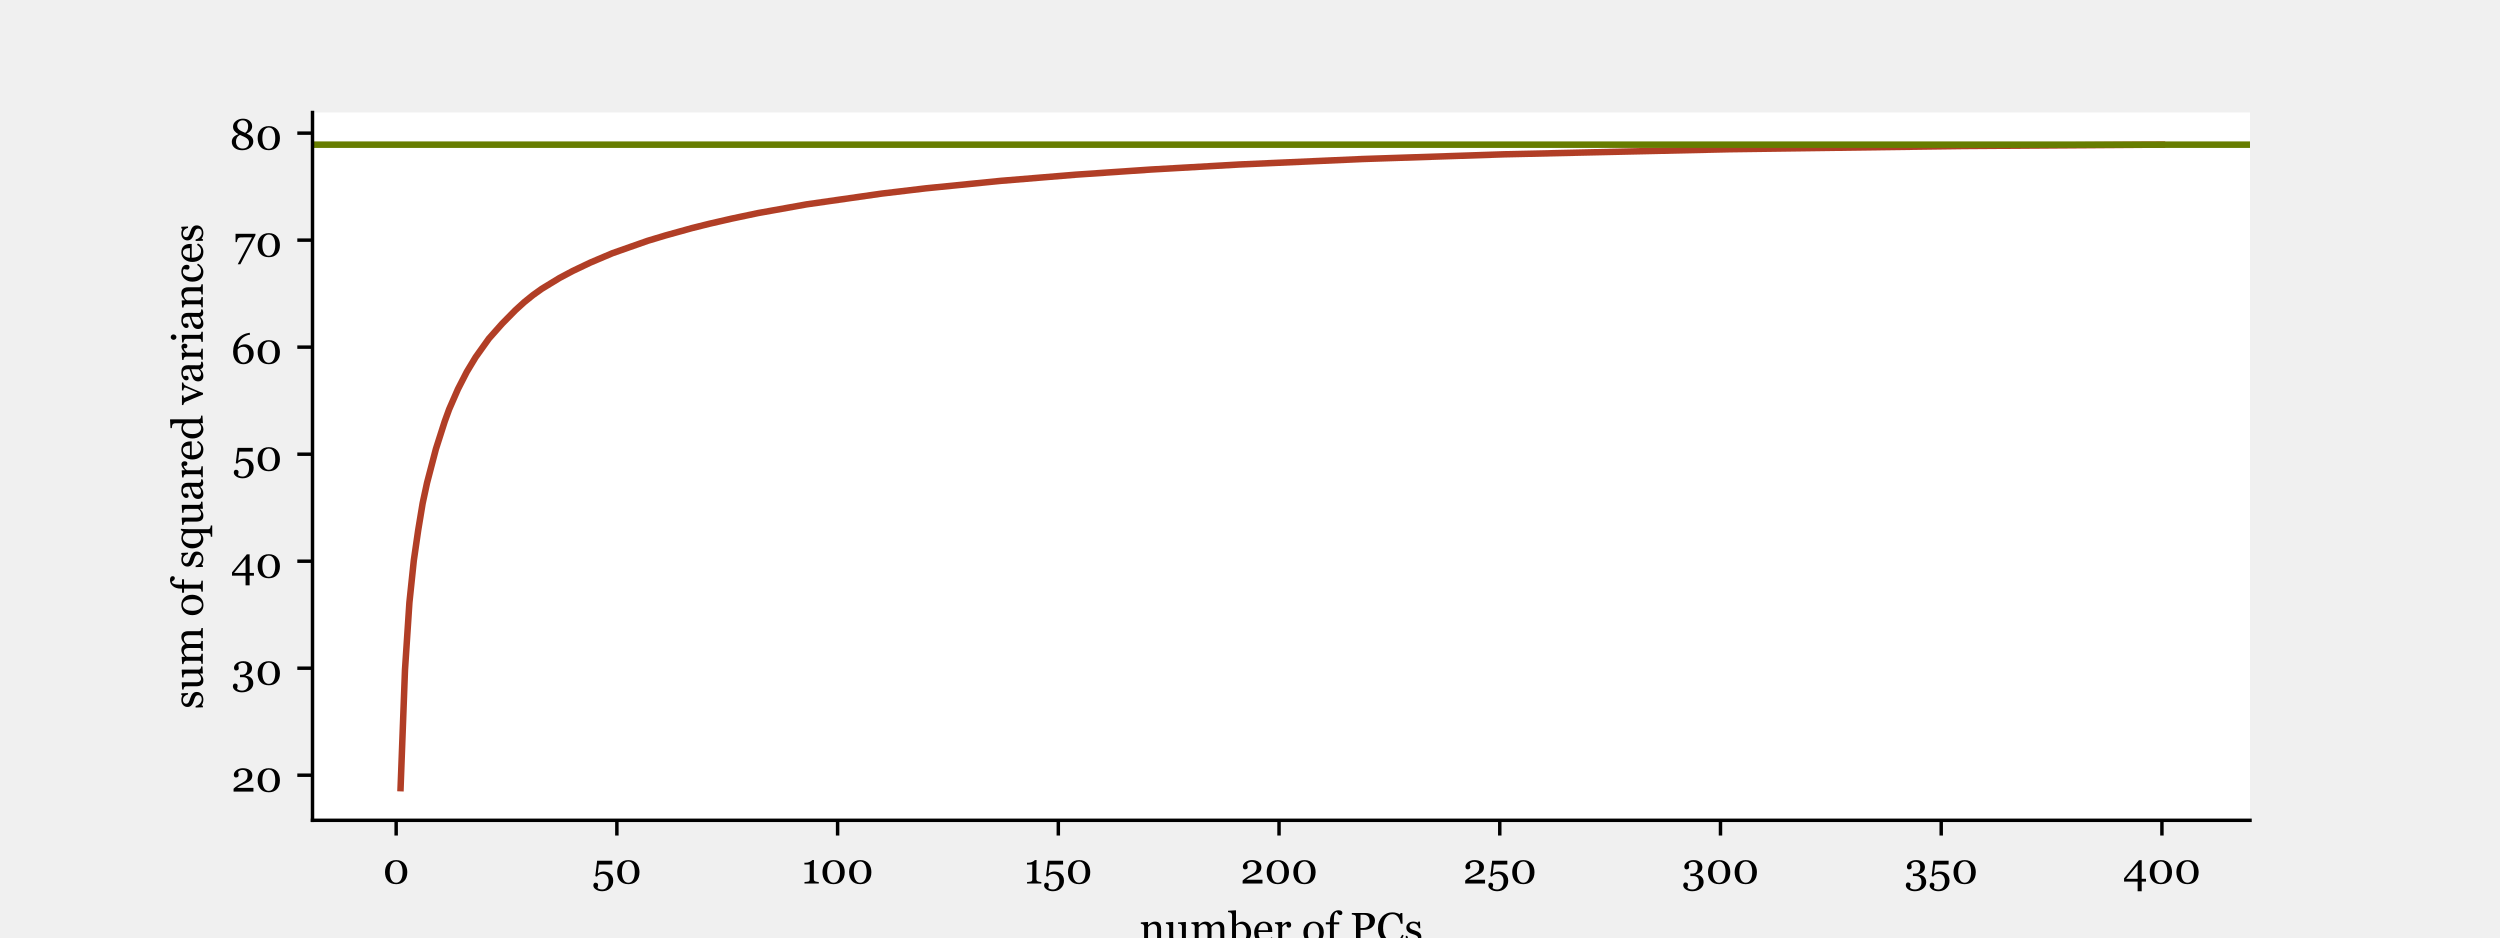
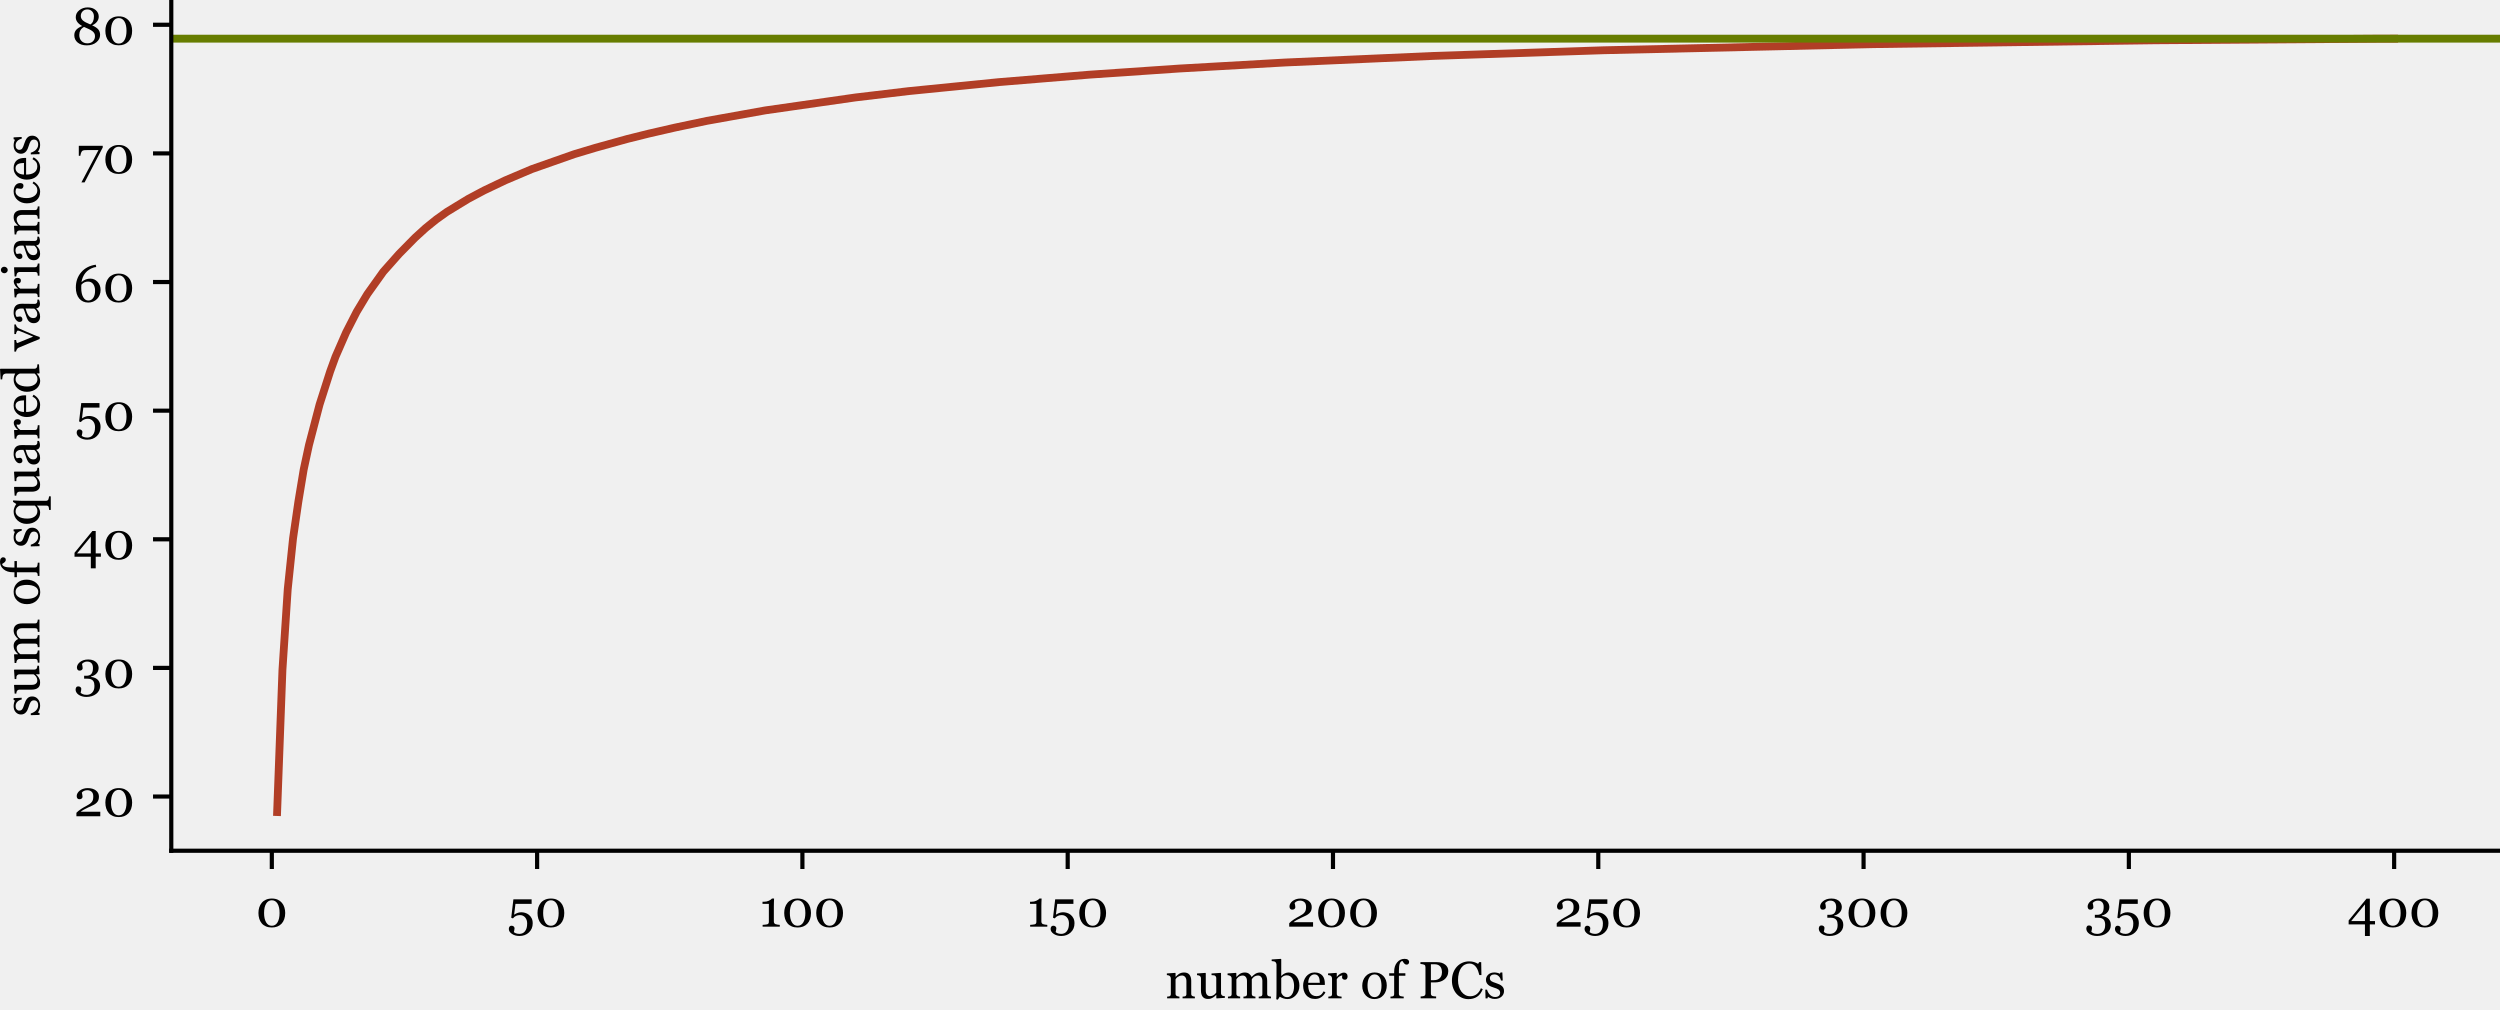
- <svg xmlns="http://www.w3.org/2000/svg" xmlns:xlink="http://www.w3.org/1999/xlink" height="216pt" version="1.1" viewBox="0 0 576 216" width="576pt">
+ <svg xmlns="http://www.w3.org/2000/svg" xmlns:xlink="http://www.w3.org/1999/xlink" height="193.536pt" version="1.1" viewBox="0 0 479.233 193.536" width="479.233pt">
  <defs>
    <style type="text/css">*{stroke-linecap:butt;stroke-linejoin:round;}</style>
  </defs>
  <g id="figure_1">
    <g id="patch_1">
-       <path d="M 0 216  L 576 216  L 576 0  L 0 0  z " style="fill:none;" />
+       <path d="M 0 193.536  L 479.233 193.536  L 479.233 0  L 0 0  z " style="fill:none;" />
    </g>
    <g id="axes_1">
      <g id="patch_2">
-         <path d="M 72 189  L 518.4 189  L 518.4 25.92  L 72 25.92  z " style="fill:#ffffff;" />
+         <path d="M 32.833 163.08  L 479.233 163.08  L 479.233 0  L 32.833 0  z " style="fill:none;" />
      </g>
      <g id="matplotlib.axis_1">
        <g id="xtick_1">
          <g id="line2d_1">
            <defs>
-               <path d="M 0 0  L 0 3.5  " id="mb18d23bf33" style="stroke:#000000;stroke-width:0.8;" />
+               <path d="M 0 0  L 0 3.5  " id="m65eeb6aa6a" style="stroke:#000000;stroke-width:0.8;" />
            </defs>
            <g>
-               <use style="stroke:#000000;stroke-width:0.8;" x="91.274" xlink:href="#mb18d23bf33" y="189" />
+               <use style="stroke:#000000;stroke-width:0.8;" x="52.107" xlink:href="#m65eeb6aa6a" y="163.08" />
            </g>
          </g>
          <g id="text_1">
-             <g transform="translate(88.20507 203.5594)scale(0.1 -0.1)">
+             <g transform="translate(49.03788 177.6394)scale(0.1 -0.1)">
              <defs>
                <path d="M 50.141 45.609  Q 53.266 41.844 54.797 36.781  Q 56.344 31.734 56.344 26.219  Q 56.344 19.578 54.438 14.328  Q 52.547 9.078 49.219 5.609  Q 45.797 2.047 41.109 0.234  Q 36.422 -1.562 30.672 -1.562  Q 24.359 -1.562 19.422 0.531  Q 14.5 2.641 11.422 6.297  Q 8.203 10.109 6.609 15.203  Q 5.031 20.312 5.031 26.219  Q 5.031 32.031 6.562 36.906  Q 8.109 41.797 11.375 45.75  Q 14.5 49.562 19.422 51.75  Q 24.359 53.953 30.719 53.953  Q 37.406 53.953 42.188 51.703  Q 46.969 49.469 50.141 45.609  z M 45.562 26.219  Q 45.562 37.844 41.578 44.234  Q 37.594 50.641 30.766 50.641  Q 23.828 50.641 19.828 44.234  Q 15.828 37.844 15.828 26.219  Q 15.828 15.188 19.656 8.469  Q 23.484 1.766 30.672 1.766  Q 37.844 1.766 41.703 8.469  Q 45.562 15.188 45.562 26.219  z " id="Georgia-48" />
              </defs>
              <use xlink:href="#Georgia-48" />
            </g>
          </g>
        </g>
        <g id="xtick_2">
          <g id="line2d_2">
            <g>
-               <use style="stroke:#000000;stroke-width:0.8;" x="142.128" xlink:href="#mb18d23bf33" y="189" />
+               <use style="stroke:#000000;stroke-width:0.8;" x="102.961" xlink:href="#m65eeb6aa6a" y="163.08" />
            </g>
          </g>
          <g id="text_2">
-             <g transform="translate(136.4181 203.5594)scale(0.1 -0.1)">
+             <g transform="translate(97.25089 177.6394)scale(0.1 -0.1)">
              <defs>
                <path d="M 41.156 22.906  Q 44.391 20.359 46.516 16.359  Q 48.641 12.359 48.641 6.344  Q 48.641 -4.156 41.453 -10.984  Q 34.281 -17.828 23.25 -17.828  Q 14.703 -17.828 8.781 -13.766  Q 2.875 -9.719 2.875 -4.344  Q 2.875 -1.859 4.094 0  Q 5.328 1.859 7.859 1.859  Q 10.797 1.859 12.328 0.312  Q 13.875 -1.219 13.875 -3.031  Q 13.875 -4.594 13.328 -6.938  Q 12.797 -9.281 12.5 -10.406  Q 12.891 -10.75 13.766 -11.328  Q 14.656 -11.922 15.875 -12.453  Q 17.141 -12.984 18.969 -13.391  Q 20.797 -13.812 23.25 -13.812  Q 26.375 -13.812 29.156 -12.547  Q 31.938 -11.281 33.844 -8.797  Q 35.938 -6.062 36.984 -2.562  Q 38.031 0.922 38.031 6.297  Q 38.031 13.188 34.203 17.703  Q 30.375 22.219 24.125 22.219  Q 20.219 22.219 16.812 20.75  Q 13.422 19.281 10.75 15.875  L 7.469 17.141  L 11.625 52.391  L 46.578 52.391  L 46.578 43.703  L 15.578 43.703  L 13.031 23  Q 15.234 24.562 18.812 26.094  Q 22.406 27.641 26.703 27.641  Q 30.281 27.641 34.109 26.531  Q 37.938 25.438 41.156 22.906  z " id="Georgia-53" />
              </defs>
              <use xlink:href="#Georgia-53" />
              <use x="52.832" xlink:href="#Georgia-48" />
            </g>
          </g>
        </g>
        <g id="xtick_3">
          <g id="line2d_3">
            <g>
-               <use style="stroke:#000000;stroke-width:0.8;" x="192.983" xlink:href="#mb18d23bf33" y="189" />
+               <use style="stroke:#000000;stroke-width:0.8;" x="153.815" xlink:href="#m65eeb6aa6a" y="163.08" />
            </g>
          </g>
          <g id="text_3">
-             <g transform="translate(184.6967 203.5594)scale(0.1 -0.1)">
+             <g transform="translate(145.5295 177.6394)scale(0.1 -0.1)">
              <defs>
                <path d="M 39.5 0  L 6.594 0  L 6.594 3.469  Q 8.062 3.562 11.156 3.875  Q 14.266 4.203 15.438 4.547  Q 16.938 5.031 17.75 6.125  Q 18.562 7.234 18.562 9.422  L 18.562 43.703  L 6.391 43.703  L 6.391 47.797  L 9.078 47.797  Q 14.359 47.797 18.531 49.75  Q 22.703 51.703 24.516 53.953  L 28.562 53.953  Q 28.422 50.781 28.266 46.531  Q 28.125 42.281 28.125 38.922  L 28.125 9.969  Q 28.125 8.25 28.875 6.906  Q 29.641 5.562 31.062 4.938  Q 32.328 4.391 35.203 3.953  Q 38.094 3.516 39.5 3.469  z " id="Georgia-49" />
              </defs>
              <use xlink:href="#Georgia-49" />
              <use x="42.969" xlink:href="#Georgia-48" />
              <use x="104.346" xlink:href="#Georgia-48" />
            </g>
          </g>
        </g>
        <g id="xtick_4">
          <g id="line2d_4">
            <g>
-               <use style="stroke:#000000;stroke-width:0.8;" x="243.837" xlink:href="#mb18d23bf33" y="189" />
+               <use style="stroke:#000000;stroke-width:0.8;" x="204.67" xlink:href="#m65eeb6aa6a" y="163.08" />
            </g>
          </g>
          <g id="text_4">
-             <g transform="translate(235.9785 203.5594)scale(0.1 -0.1)">
+             <g transform="translate(196.8113 177.6394)scale(0.1 -0.1)">
              <use xlink:href="#Georgia-49" />
              <use x="42.969" xlink:href="#Georgia-53" />
              <use x="95.801" xlink:href="#Georgia-48" />
            </g>
          </g>
        </g>
        <g id="xtick_5">
          <g id="line2d_5">
            <g>
-               <use style="stroke:#000000;stroke-width:0.8;" x="294.691" xlink:href="#mb18d23bf33" y="189" />
+               <use style="stroke:#000000;stroke-width:0.8;" x="255.524" xlink:href="#m65eeb6aa6a" y="163.08" />
            </g>
          </g>
          <g id="text_5">
-             <g transform="translate(285.761 203.5594)scale(0.1 -0.1)">
+             <g transform="translate(246.5938 177.6394)scale(0.1 -0.1)">
              <defs>
                <path d="M 51.125 0  L 5.375 0  L 5.375 6.641  Q 6.688 8.156 9.031 10.031  Q 11.375 11.922 14.594 14.109  Q 16.547 15.438 19.281 17  Q 22.016 18.562 25.484 20.406  Q 29.344 22.469 31.422 24.031  Q 33.5 25.594 35.203 27.875  Q 36.328 29.391 37.016 31.656  Q 37.703 33.938 37.703 38.141  Q 37.703 44.234 34.422 47.094  Q 31.156 49.953 26.031 49.953  Q 22.859 49.953 20.016 48.703  Q 17.188 47.469 15.766 45.266  Q 16.109 43.703 16.625 41.547  Q 17.141 39.406 17.141 37.359  Q 17.141 35.5 15.594 34.062  Q 14.062 32.625 11.031 32.625  Q 8.594 32.625 7.266 34.297  Q 5.953 35.984 5.953 38.812  Q 5.953 41.453 7.422 44.109  Q 8.891 46.781 11.625 49.031  Q 14.312 51.219 18.266 52.578  Q 22.219 53.953 26.812 53.953  Q 36.812 53.953 42.688 49.484  Q 48.578 45.016 48.578 37.547  Q 48.578 33.984 47.531 31.047  Q 46.484 28.125 44.141 25.875  Q 41.547 23.391 38.078 21.609  Q 34.625 19.828 27.484 16.656  Q 23.25 14.75 19.578 12.672  Q 15.922 10.594 13.578 8.641  L 51.125 8.641  z " id="Georgia-50" />
              </defs>
              <use xlink:href="#Georgia-50" />
              <use x="55.859" xlink:href="#Georgia-48" />
              <use x="117.236" xlink:href="#Georgia-48" />
            </g>
          </g>
        </g>
        <g id="xtick_6">
          <g id="line2d_6">
            <g>
-               <use style="stroke:#000000;stroke-width:0.8;" x="345.546" xlink:href="#mb18d23bf33" y="189" />
+               <use style="stroke:#000000;stroke-width:0.8;" x="306.379" xlink:href="#m65eeb6aa6a" y="163.08" />
            </g>
          </g>
          <g id="text_6">
-             <g transform="translate(337.0427 203.5594)scale(0.1 -0.1)">
+             <g transform="translate(297.8756 177.6394)scale(0.1 -0.1)">
              <use xlink:href="#Georgia-50" />
              <use x="55.859" xlink:href="#Georgia-53" />
              <use x="108.691" xlink:href="#Georgia-48" />
            </g>
          </g>
        </g>
        <g id="xtick_7">
          <g id="line2d_7">
            <g>
-               <use style="stroke:#000000;stroke-width:0.8;" x="396.4" xlink:href="#mb18d23bf33" y="189" />
+               <use style="stroke:#000000;stroke-width:0.8;" x="357.233" xlink:href="#m65eeb6aa6a" y="163.08" />
            </g>
          </g>
          <g id="text_7">
-             <g transform="translate(387.5042 203.5594)scale(0.1 -0.1)">
+             <g transform="translate(348.337 177.6394)scale(0.1 -0.1)">
              <defs>
                <path d="M 23.781 -17.828  Q 19.188 -17.828 15.375 -16.672  Q 11.578 -15.531 8.844 -13.578  Q 6.109 -11.625 4.609 -9.078  Q 3.125 -6.547 3.125 -3.859  Q 3.125 -1.469 4.297 0.453  Q 5.469 2.391 8.062 2.391  Q 10.984 2.391 12.516 0.953  Q 14.062 -0.484 14.062 -2.344  Q 14.062 -3.906 13.547 -6.297  Q 13.031 -8.688 12.75 -9.719  Q 13.094 -10.156 13.984 -10.891  Q 14.891 -11.625 16.219 -12.203  Q 17.781 -12.938 19.484 -13.375  Q 21.188 -13.812 24.312 -13.812  Q 27.25 -13.812 29.953 -12.828  Q 32.672 -11.859 34.719 -9.719  Q 36.859 -7.469 38.062 -4.469  Q 39.266 -1.469 39.266 3.422  Q 39.266 6.062 38.703 8.641  Q 38.141 11.234 36.625 13.141  Q 35.109 15.047 32.5 16.094  Q 29.891 17.141 25.875 17.141  L 19.484 17.141  L 19.484 22.75  L 23.734 22.75  Q 30.469 22.75 33.438 26.453  Q 36.422 30.172 36.422 37.641  Q 36.422 43.75 33.547 46.844  Q 30.672 49.953 25.391 49.953  Q 22.859 49.953 21.219 49.344  Q 19.578 48.734 18.562 48.141  Q 17.328 47.469 16.547 46.625  Q 15.766 45.797 15.375 45.406  Q 15.719 43.844 16.203 41.578  Q 16.703 39.312 16.703 37.25  Q 16.703 35.453 15.156 34  Q 13.625 32.562 10.641 32.562  Q 8.062 32.562 6.859 34.422  Q 5.672 36.281 5.672 38.719  Q 5.672 41.266 7.078 43.891  Q 8.5 46.531 11.281 48.828  Q 14.062 51.125 18.062 52.531  Q 22.078 53.953 27.297 53.953  Q 33.297 53.953 37.219 52.172  Q 41.156 50.391 43.406 47.859  Q 45.609 45.359 46.438 42.625  Q 47.266 39.891 47.266 37.938  Q 47.266 35.5 46.578 33.031  Q 45.906 30.562 44.344 28.469  Q 42.625 26.172 39.812 24.281  Q 37.016 22.406 32.766 21.234  L 32.766 20.453  Q 35.5 20.219 38.594 19.234  Q 41.703 18.266 44.188 16.359  Q 46.781 14.359 48.438 11.203  Q 50.094 8.062 50.094 3.219  Q 50.094 -6.156 42.578 -11.984  Q 35.062 -17.828 23.781 -17.828  z " id="Georgia-51" />
              </defs>
              <use xlink:href="#Georgia-51" />
              <use x="55.176" xlink:href="#Georgia-48" />
              <use x="116.553" xlink:href="#Georgia-48" />
            </g>
          </g>
        </g>
        <g id="xtick_8">
          <g id="line2d_8">
            <g>
-               <use style="stroke:#000000;stroke-width:0.8;" x="447.255" xlink:href="#mb18d23bf33" y="189" />
+               <use style="stroke:#000000;stroke-width:0.8;" x="408.087" xlink:href="#m65eeb6aa6a" y="163.08" />
            </g>
          </g>
          <g id="text_8">
-             <g transform="translate(438.7859 203.5594)scale(0.1 -0.1)">
+             <g transform="translate(399.6187 177.6394)scale(0.1 -0.1)">
              <use xlink:href="#Georgia-51" />
              <use x="55.176" xlink:href="#Georgia-53" />
              <use x="108.008" xlink:href="#Georgia-48" />
            </g>
          </g>
        </g>
        <g id="xtick_9">
          <g id="line2d_9">
            <g>
-               <use style="stroke:#000000;stroke-width:0.8;" x="498.109" xlink:href="#mb18d23bf33" y="189" />
+               <use style="stroke:#000000;stroke-width:0.8;" x="458.942" xlink:href="#m65eeb6aa6a" y="163.08" />
            </g>
          </g>
          <g id="text_9">
-             <g transform="translate(489.1466 203.5594)scale(0.1 -0.1)">
+             <g transform="translate(449.9794 177.6394)scale(0.1 -0.1)">
              <defs>
                <path d="M 52.938 4.391  L 43.016 4.391  L 43.016 -17.828  L 33.641 -17.828  L 33.641 4.391  L 2.391 4.391  L 2.391 11.922  L 36.625 53.656  L 43.016 53.656  L 43.016 10.797  L 52.938 10.797  z M 33.641 10.797  L 33.641 42.781  L 7.281 10.797  z " id="Georgia-52" />
              </defs>
              <use xlink:href="#Georgia-52" />
              <use x="56.494" xlink:href="#Georgia-48" />
              <use x="117.871" xlink:href="#Georgia-48" />
            </g>
          </g>
        </g>
        <g id="text_10">
-           <g transform="translate(262.5461 217.2875)scale(0.1 -0.1)">
+           <g transform="translate(223.3789 191.3675)scale(0.1 -0.1)">
            <defs>
              <path d="M 56.688 0  L 33.109 0  L 33.109 3.219  Q 34.234 3.328 35.578 3.422  Q 36.922 3.516 37.797 3.812  Q 39.156 4.25 39.812 5.344  Q 40.484 6.453 40.484 8.203  L 40.484 32.953  Q 40.484 38.094 38.062 40.875  Q 35.641 43.656 32.172 43.656  Q 29.594 43.656 27.438 42.844  Q 25.297 42.047 23.641 40.875  Q 22.016 39.75 21.062 38.453  Q 20.125 37.156 19.672 36.375  L 19.672 8.688  Q 19.672 7.031 20.359 5.953  Q 21.047 4.891 22.406 4.297  Q 23.438 3.812 24.625 3.562  Q 25.828 3.328 27.094 3.219  L 27.094 0  L 3.516 0  L 3.516 3.219  Q 4.641 3.328 5.828 3.422  Q 7.031 3.516 7.906 3.812  Q 9.281 4.25 9.938 5.344  Q 10.594 6.453 10.594 8.203  L 10.594 37.938  Q 10.594 39.594 9.891 40.984  Q 9.188 42.391 7.906 43.266  Q 6.984 43.844 5.703 44.109  Q 4.438 44.391 2.984 44.484  L 2.984 47.656  L 19 48.734  L 19.672 48.047  L 19.672 41.266  L 19.922 41.266  Q 21.094 42.438 22.844 44.062  Q 24.609 45.703 26.172 46.734  Q 27.984 47.906 30.469 48.688  Q 32.953 49.469 36.078 49.469  Q 43.016 49.469 46.359 45.141  Q 49.703 40.828 49.703 33.641  L 49.703 8.594  Q 49.703 6.891 50.281 5.828  Q 50.875 4.781 52.297 4.203  Q 53.469 3.719 54.312 3.516  Q 55.172 3.328 56.688 3.219  z " id="Georgia-110" />
              <path d="M 55.125 0.875  L 39.453 -0.203  L 38.719 0.484  L 38.719 6.594  L 38.422 6.594  Q 37.25 5.375 35.781 3.984  Q 34.328 2.594 32.422 1.469  Q 30.219 0.141 28.172 -0.531  Q 26.125 -1.219 22.359 -1.219  Q 15.969 -1.219 12.625 2.953  Q 9.281 7.125 9.281 15.094  L 9.281 38.141  Q 9.281 39.891 8.609 41.078  Q 7.953 42.281 6.688 43.172  Q 5.812 43.75 4.484 44.016  Q 3.172 44.281 1.703 44.391  L 1.703 47.562  L 17.781 48.734  L 18.5 48.047  L 18.5 14.594  Q 18.5 9.375 20.844 6.734  Q 23.188 4.109 26.469 4.109  Q 29.156 4.109 31.25 4.938  Q 33.344 5.766 34.766 6.891  Q 36.078 7.906 37.078 9.047  Q 38.094 10.203 38.625 11.188  L 38.625 38.484  Q 38.625 40.094 37.938 41.328  Q 37.25 42.578 36.031 43.453  Q 35.156 44.047 33.422 44.156  Q 31.688 44.281 29.547 44.391  L 29.547 47.562  L 47.016 48.734  L 47.75 48.047  L 47.75 9.812  Q 47.75 8.156 48.438 6.984  Q 49.125 5.812 50.344 4.984  Q 51.219 4.438 52.438 4.266  Q 53.656 4.109 55.125 4.047  z " id="Georgia-117" />
              <path d="M 85.984 0  L 62.5 0  L 62.5 3.219  Q 63.625 3.328 64.766 3.422  Q 65.922 3.516 66.797 3.812  Q 68.172 4.25 68.828 5.344  Q 69.484 6.453 69.484 8.203  L 69.484 33.062  Q 69.484 38.141 67.156 40.891  Q 64.844 43.656 61.375 43.656  Q 58.984 43.656 56.875 42.922  Q 54.781 42.188 53.031 40.875  Q 51.609 39.797 50.656 38.547  Q 49.703 37.312 49.219 36.469  L 49.219 8.688  Q 49.219 6.984 49.797 5.875  Q 50.391 4.781 51.812 4.203  Q 52.938 3.766 53.828 3.547  Q 54.734 3.328 56.203 3.219  L 56.203 0  L 33.203 0  L 33.203 3.219  Q 34.328 3.328 35.375 3.422  Q 36.422 3.516 37.312 3.812  Q 38.672 4.25 39.328 5.344  Q 39.984 6.453 39.984 8.203  L 39.984 33.062  Q 39.984 38.141 37.672 40.891  Q 35.359 43.656 31.891 43.656  Q 29.5 43.656 27.391 42.891  Q 25.297 42.141 23.531 40.828  Q 22.125 39.75 21.141 38.406  Q 20.172 37.062 19.672 36.375  L 19.672 8.797  Q 19.672 7.125 20.359 6  Q 21.047 4.891 22.406 4.297  Q 23.438 3.812 24.516 3.562  Q 25.594 3.328 26.906 3.219  L 26.906 0  L 3.516 0  L 3.516 3.219  Q 4.641 3.328 5.828 3.422  Q 7.031 3.516 7.906 3.812  Q 9.281 4.25 9.938 5.344  Q 10.594 6.453 10.594 8.203  L 10.594 38.141  Q 10.594 39.703 9.891 40.938  Q 9.188 42.188 7.906 43.062  Q 6.984 43.656 5.609 44.016  Q 4.25 44.391 2.781 44.484  L 2.781 47.656  L 18.891 48.734  L 19.578 48.047  L 19.578 41.156  L 19.922 41.156  Q 21.141 42.391 22.891 44.047  Q 24.656 45.703 26.172 46.734  Q 27.875 47.906 30.438 48.688  Q 33.016 49.469 35.984 49.469  Q 40.672 49.469 44.031 46.953  Q 47.406 44.438 48.875 40.875  Q 50.641 42.578 51.984 43.875  Q 53.328 45.172 55.516 46.625  Q 57.375 47.906 59.891 48.688  Q 62.406 49.469 65.484 49.469  Q 71.578 49.469 75.141 45.453  Q 78.719 41.453 78.719 33.156  L 78.719 8.688  Q 78.719 6.984 79.297 5.875  Q 79.891 4.781 81.297 4.203  Q 82.422 3.766 83.516 3.547  Q 84.625 3.328 85.984 3.219  z " id="Georgia-109" />
              <path d="M 52.391 24.125  Q 52.391 13.281 45.547 5.906  Q 38.719 -1.469 29.688 -1.469  Q 25.734 -1.469 21.891 -0.234  Q 18.062 0.984 14.703 3.031  L 11.078 -2.594  L 8.062 -1.906  Q 8.297 1.703 8.391 6.781  Q 8.5 11.859 8.5 16.609  L 8.5 64.266  Q 8.5 65.922 7.734 67.578  Q 6.984 69.234 5.812 69.969  Q 4.891 70.609 2.703 70.922  Q 0.531 71.234 -0.781 71.344  L -0.781 74.469  L 16.891 75.594  L 17.578 74.859  L 17.578 43.109  L 17.922 43.016  Q 20.953 46.234 24.531 47.844  Q 28.125 49.469 31.594 49.469  Q 40.484 49.469 46.438 42.438  Q 52.391 35.406 52.391 24.125  z M 42.188 23.781  Q 42.188 27.391 41.406 31.141  Q 40.625 34.906 38.969 37.703  Q 37.312 40.531 34.625 42.281  Q 31.938 44.047 28.172 44.047  Q 24.75 44.047 22.188 42.703  Q 19.625 41.359 17.578 39.062  L 17.578 11.031  Q 17.875 9.859 18.719 8.297  Q 19.578 6.734 21.047 5.328  Q 22.516 3.953 24.359 3.094  Q 26.219 2.25 28.906 2.25  Q 34.859 2.25 38.516 8  Q 42.188 13.766 42.188 23.781  z " id="Georgia-98" />
              <path d="M 46.297 11.328  Q 43.266 5.562 38.188 2.141  Q 33.109 -1.266 26.516 -1.266  Q 20.703 -1.266 16.328 0.781  Q 11.969 2.828 9.125 6.344  Q 6.297 9.859 4.906 14.547  Q 3.516 19.234 3.516 24.469  Q 3.516 29.156 5 33.672  Q 6.5 38.188 9.375 41.797  Q 12.156 45.266 16.281 47.391  Q 20.406 49.516 25.531 49.516  Q 30.812 49.516 34.562 47.844  Q 38.328 46.188 40.672 43.312  Q 42.922 40.578 44.016 36.859  Q 45.125 33.156 45.125 28.812  L 45.125 25.594  L 13.234 25.594  Q 13.234 20.844 14.141 16.984  Q 15.047 13.141 17 10.203  Q 18.891 7.375 21.969 5.734  Q 25.047 4.109 29.297 4.109  Q 33.641 4.109 36.781 6.125  Q 39.938 8.156 42.875 13.422  z M 35.5 29.688  Q 35.5 32.422 35.031 35.547  Q 34.578 38.672 33.547 40.766  Q 32.422 43.016 30.469 44.422  Q 28.516 45.844 25.438 45.844  Q 20.312 45.844 16.922 41.578  Q 13.531 37.312 13.234 29.688  z " id="Georgia-101" />
              <path d="M 40.375 41.938  Q 40.375 39.453 39.156 37.516  Q 37.938 35.594 35.406 35.594  Q 32.672 35.594 31.219 37  Q 29.781 38.422 29.781 40.141  Q 29.781 41.219 29.953 42.094  Q 30.125 42.969 30.281 43.844  Q 27.984 43.844 24.906 41.984  Q 21.828 40.141 19.672 36.719  L 19.672 8.688  Q 19.672 6.984 20.328 5.906  Q 21 4.828 22.406 4.297  Q 23.641 3.812 25.562 3.562  Q 27.484 3.328 28.906 3.219  L 28.906 0  L 3.516 0  L 3.516 3.219  Q 4.641 3.328 5.828 3.422  Q 7.031 3.516 7.906 3.812  Q 9.281 4.25 9.938 5.344  Q 10.594 6.453 10.594 8.203  L 10.594 37.938  Q 10.594 39.453 9.891 40.922  Q 9.188 42.391 7.906 43.266  Q 6.984 43.844 5.703 44.109  Q 4.438 44.391 2.984 44.484  L 2.984 47.656  L 19 48.734  L 19.672 48.047  L 19.672 41.266  L 19.922 41.266  Q 22.953 45.219 26.656 47.266  Q 30.375 49.312 33.453 49.312  Q 36.531 49.312 38.453 47.312  Q 40.375 45.312 40.375 41.938  z " id="Georgia-114" />
              <path id="Georgia-32" />
              <path d="M 50.438 24.562  Q 50.438 19.484 48.828 14.578  Q 47.219 9.672 44.234 6.25  Q 40.875 2.344 36.422 0.438  Q 31.984 -1.469 26.469 -1.469  Q 21.875 -1.469 17.719 0.266  Q 13.578 2 10.359 5.328  Q 7.172 8.594 5.297 13.297  Q 3.422 18.016 3.422 23.875  Q 3.422 35.156 9.984 42.328  Q 16.547 49.516 27.203 49.516  Q 37.312 49.516 43.875 42.703  Q 50.438 35.891 50.438 24.562  z M 40.328 24.469  Q 40.328 28.125 39.594 32.203  Q 38.875 36.281 37.406 39.109  Q 35.844 42.141 33.297 43.969  Q 30.766 45.797 27.094 45.797  Q 23.344 45.797 20.672 43.938  Q 18.016 42.094 16.359 38.875  Q 14.797 35.891 14.156 32.078  Q 13.531 28.266 13.531 24.703  Q 13.531 20.016 14.281 16.031  Q 15.047 12.062 16.703 8.938  Q 18.359 5.812 20.875 4.031  Q 23.391 2.25 27.094 2.25  Q 33.203 2.25 36.766 8.156  Q 40.328 14.062 40.328 24.469  z " id="Georgia-111" />
              <path d="M 39.359 69.781  Q 39.359 67.578 38.188 66.062  Q 37.016 64.547 34.625 64.547  Q 33.109 64.547 31.953 65.188  Q 30.812 65.828 29.828 66.891  Q 28.859 67.969 28.031 69.328  Q 27.203 70.703 26.609 71.531  Q 23.344 71.391 21.562 66.969  Q 19.781 62.547 19.781 52.875  L 19.781 47.953  L 32.172 47.953  L 32.172 43.266  L 19.781 43.266  L 19.781 8.688  Q 19.781 6.984 20.438 5.906  Q 21.094 4.828 22.516 4.297  Q 23.688 3.859 25.641 3.594  Q 27.594 3.328 29 3.219  L 29 0  L 3.609 0  L 3.609 3.219  Q 4.734 3.328 5.922 3.422  Q 7.125 3.516 8.016 3.812  Q 9.375 4.25 10.031 5.344  Q 10.688 6.453 10.688 8.203  L 10.688 43.266  L 1.172 43.266  L 1.172 47.953  L 10.688 47.953  L 10.688 51.031  Q 10.688 62.016 16.375 68.828  Q 22.078 75.641 30.609 75.641  Q 34.969 75.641 37.156 73.922  Q 39.359 72.219 39.359 69.781  z " id="Georgia-102" />
              <path d="M 57.812 52.203  Q 57.812 46.781 55.688 42.594  Q 53.562 38.422 49.812 35.688  Q 46.094 32.953 41.641 31.688  Q 37.203 30.422 32.234 30.422  L 24.469 30.422  L 24.469 9.422  Q 24.469 7.719 25.031 6.422  Q 25.594 5.125 27.344 4.438  Q 28.219 4.109 30.438 3.812  Q 32.672 3.516 34.516 3.469  L 34.516 0  L 4.781 0  L 4.781 3.469  Q 5.953 3.562 8.172 3.797  Q 10.406 4.047 11.281 4.438  Q 12.75 5.078 13.406 6.297  Q 14.062 7.516 14.062 9.422  L 14.062 59.422  Q 14.062 61.141 13.578 62.5  Q 13.094 63.875 11.281 64.547  Q 9.422 65.188 7.594 65.453  Q 5.766 65.719 4.438 65.828  L 4.438 69.281  L 36.078 69.281  Q 45.75 69.281 51.781 64.625  Q 57.812 59.969 57.812 52.203  z M 42.969 40.375  Q 44.625 42.719 45.156 45.234  Q 45.703 47.75 45.703 49.75  Q 45.703 52.547 45.047 55.422  Q 44.391 58.297 42.781 60.453  Q 41.062 62.75 38.281 64.016  Q 35.5 65.281 31.344 65.281  L 24.469 65.281  L 24.469 34.672  L 29.438 34.672  Q 34.719 34.672 38.016 36.297  Q 41.312 37.938 42.969 40.375  z " id="Georgia-80" />
              <path d="M 35.297 -1.609  Q 29.109 -1.609 23.406 0.828  Q 17.719 3.266 13.328 7.859  Q 8.984 12.453 6.391 19.062  Q 3.812 25.688 3.812 33.984  Q 3.812 42.281 6.344 49.047  Q 8.891 55.812 13.375 60.688  Q 17.828 65.531 23.875 68.156  Q 29.938 70.797 36.812 70.797  Q 41.938 70.797 46.094 69.531  Q 50.25 68.266 54 65.969  L 56 69.281  L 59.906 69.281  L 60.359 44.578  L 56.344 44.578  Q 55.562 48.188 54 52.406  Q 52.438 56.641 50.344 59.578  Q 48 62.891 44.766 64.766  Q 41.547 66.656 37.406 66.656  Q 32.672 66.656 28.594 64.547  Q 24.516 62.453 21.531 58.344  Q 18.703 54.391 17.094 48.281  Q 15.484 42.188 15.484 34.672  Q 15.484 28.031 17.156 22.484  Q 18.844 16.938 21.969 12.75  Q 25.094 8.594 29.359 6.25  Q 33.641 3.906 38.922 3.906  Q 42.875 3.906 46.188 5.141  Q 49.516 6.391 51.953 8.453  Q 54.391 10.594 56.25 13.328  Q 58.109 16.062 59.281 19.281  L 62.938 17.531  Q 58.734 7.234 51.797 2.812  Q 44.875 -1.609 35.297 -1.609  z " id="Georgia-67" />
              <path d="M 35.297 23.578  Q 37.312 21.828 38.375 19.531  Q 39.453 17.234 39.453 13.922  Q 39.453 7.234 34.438 2.984  Q 29.438 -1.266 21.484 -1.266  Q 17.281 -1.266 13.734 0.25  Q 10.203 1.766 8.688 3.031  L 7.719 -0.141  L 4.047 -0.141  L 3.562 16.609  L 6.938 16.609  Q 7.328 14.703 8.594 12.156  Q 9.859 9.625 11.672 7.562  Q 13.578 5.422 16.234 3.953  Q 18.891 2.484 22.219 2.484  Q 26.906 2.484 29.438 4.609  Q 31.984 6.734 31.984 10.688  Q 31.984 12.75 31.172 14.234  Q 30.375 15.719 28.812 16.844  Q 27.203 17.969 24.859 18.875  Q 22.516 19.781 19.625 20.656  Q 17.328 21.344 14.516 22.531  Q 11.719 23.734 9.719 25.344  Q 7.562 27.047 6.188 29.531  Q 4.828 32.031 4.828 35.406  Q 4.828 41.312 9.219 45.406  Q 13.625 49.516 21 49.516  Q 23.828 49.516 26.781 48.781  Q 29.734 48.047 31.594 47.016  L 32.719 49.562  L 36.234 49.562  L 36.969 34.078  L 33.594 34.078  Q 32.562 39.266 29.172 42.5  Q 25.781 45.75 20.906 45.75  Q 16.891 45.75 14.594 43.75  Q 12.312 41.75 12.312 38.922  Q 12.312 36.719 13.062 35.25  Q 13.812 33.797 15.328 32.766  Q 16.797 31.781 19.016 30.922  Q 21.234 30.078 24.516 29  Q 27.734 27.984 30.594 26.609  Q 33.453 25.25 35.297 23.578  z " id="Georgia-115" />
            </defs>
            <use xlink:href="#Georgia-110" />
            <use x="59.082" xlink:href="#Georgia-117" />
            <use x="116.602" xlink:href="#Georgia-109" />
            <use x="204.688" xlink:href="#Georgia-98" />
            <use x="260.693" xlink:href="#Georgia-101" />
            <use x="309.033" xlink:href="#Georgia-114" />
            <use x="350" xlink:href="#Georgia-32" />
            <use x="374.121" xlink:href="#Georgia-111" />
            <use x="428.027" xlink:href="#Georgia-102" />
            <use x="460.547" xlink:href="#Georgia-32" />
            <use x="484.668" xlink:href="#Georgia-80" />
            <use x="545.654" xlink:href="#Georgia-67" />
            <use x="609.863" xlink:href="#Georgia-115" />
          </g>
        </g>
      </g>
      <g id="matplotlib.axis_2">
        <g id="ytick_1">
          <g id="line2d_10">
            <defs>
-               <path d="M 0 0  L -3.5 0  " id="m3792f133b6" style="stroke:#000000;stroke-width:0.8;" />
+               <path d="M 0 0  L -3.5 0  " id="mc3f442a033" style="stroke:#000000;stroke-width:0.8;" />
            </defs>
            <g>
-               <use style="stroke:#000000;stroke-width:0.8;" x="72" xlink:href="#m3792f133b6" y="178.611" />
+               <use style="stroke:#000000;stroke-width:0.8;" x="32.833" xlink:href="#mc3f442a033" y="152.691" />
            </g>
          </g>
          <g id="text_11">
-             <g transform="translate(53.27656 182.3911)scale(0.1 -0.1)">
+             <g transform="translate(14.10938 156.4711)scale(0.1 -0.1)">
              <use xlink:href="#Georgia-50" />
              <use x="55.859" xlink:href="#Georgia-48" />
            </g>
          </g>
        </g>
        <g id="ytick_2">
          <g id="line2d_11">
            <g>
-               <use style="stroke:#000000;stroke-width:0.8;" x="72" xlink:href="#m3792f133b6" y="153.955" />
+               <use style="stroke:#000000;stroke-width:0.8;" x="32.833" xlink:href="#mc3f442a033" y="128.035" />
            </g>
          </g>
          <g id="text_12">
-             <g transform="translate(53.34531 157.7343)scale(0.1 -0.1)">
+             <g transform="translate(14.17812 131.8143)scale(0.1 -0.1)">
              <use xlink:href="#Georgia-51" />
              <use x="55.176" xlink:href="#Georgia-48" />
            </g>
          </g>
        </g>
        <g id="ytick_3">
          <g id="line2d_12">
            <g>
-               <use style="stroke:#000000;stroke-width:0.8;" x="72" xlink:href="#m3792f133b6" y="129.298" />
+               <use style="stroke:#000000;stroke-width:0.8;" x="32.833" xlink:href="#mc3f442a033" y="103.378" />
            </g>
          </g>
          <g id="text_13">
-             <g transform="translate(53.2125 133.0775)scale(0.1 -0.1)">
+             <g transform="translate(14.04531 107.1575)scale(0.1 -0.1)">
              <use xlink:href="#Georgia-52" />
              <use x="56.494" xlink:href="#Georgia-48" />
            </g>
          </g>
        </g>
        <g id="ytick_4">
          <g id="line2d_13">
            <g>
-               <use style="stroke:#000000;stroke-width:0.8;" x="72" xlink:href="#m3792f133b6" y="104.641" />
+               <use style="stroke:#000000;stroke-width:0.8;" x="32.833" xlink:href="#mc3f442a033" y="78.721" />
            </g>
          </g>
          <g id="text_14">
-             <g transform="translate(53.57969 108.4207)scale(0.1 -0.1)">
+             <g transform="translate(14.4125 82.50066)scale(0.1 -0.1)">
              <use xlink:href="#Georgia-53" />
              <use x="52.832" xlink:href="#Georgia-48" />
            </g>
          </g>
        </g>
        <g id="ytick_5">
          <g id="line2d_14">
            <g>
-               <use style="stroke:#000000;stroke-width:0.8;" x="72" xlink:href="#m3792f133b6" y="79.984" />
+               <use style="stroke:#000000;stroke-width:0.8;" x="32.833" xlink:href="#mc3f442a033" y="54.064" />
            </g>
          </g>
          <g id="text_15">
-             <g transform="translate(53.20312 83.76385)scale(0.1 -0.1)">
+             <g transform="translate(14.03594 57.84385)scale(0.1 -0.1)">
              <defs>
                <path d="M 52.484 22.516  Q 52.484 17.438 50.656 12.984  Q 48.828 8.547 45.75 5.422  Q 42.188 1.859 37.859 0.141  Q 33.547 -1.562 28.859 -1.562  Q 23.438 -1.562 19.047 0.438  Q 14.656 2.438 11.578 6.109  Q 8.453 9.812 6.734 15.188  Q 5.031 20.562 5.031 27.25  Q 5.031 44.672 15.406 56.641  Q 25.781 68.609 43.219 71  L 44.094 66.609  L 39.703 65.828  Q 29.109 62.406 23.312 55.172  Q 17.531 47.953 15.828 37.641  Q 20.016 41.312 24.109 42.828  Q 28.219 44.344 32.766 44.344  Q 40.922 44.344 46.703 38.094  Q 52.484 31.844 52.484 22.516  z M 41.891 21.188  Q 41.891 29.109 38.25 33.891  Q 34.625 38.672 28.516 38.672  Q 24.859 38.672 21.703 37.297  Q 18.562 35.938 15.625 32.719  Q 15.578 32.125 15.469 30  Q 15.375 27.875 15.375 26.656  Q 15.375 15.234 19.109 8.766  Q 22.859 2.297 28.953 2.297  Q 34.766 2.297 38.328 7.344  Q 41.891 12.406 41.891 21.188  z " id="Georgia-54" />
              </defs>
              <use xlink:href="#Georgia-54" />
              <use x="56.592" xlink:href="#Georgia-48" />
            </g>
          </g>
        </g>
        <g id="ytick_6">
          <g id="line2d_15">
            <g>
-               <use style="stroke:#000000;stroke-width:0.8;" x="72" xlink:href="#m3792f133b6" y="55.327" />
+               <use style="stroke:#000000;stroke-width:0.8;" x="32.833" xlink:href="#mc3f442a033" y="29.407" />
            </g>
          </g>
          <g id="text_16">
-             <g transform="translate(53.8375 59.10704)scale(0.1 -0.1)">
+             <g transform="translate(14.67031 33.18704)scale(0.1 -0.1)">
              <defs>
                <path d="M 50.25 49.219  L 15.438 -17.828  L 9.328 -17.828  L 42.094 44.188  L 22.906 44.188  Q 18.656 44.188 16.266 44.094  Q 13.875 44 11.859 43.172  Q 10.359 42.531 9.156 39.922  Q 7.953 37.312 7.328 33.25  L 4.344 33.25  L 4.344 52.391  L 50.25 52.391  z " id="Georgia-55" />
              </defs>
              <use xlink:href="#Georgia-55" />
              <use x="50.244" xlink:href="#Georgia-48" />
            </g>
          </g>
        </g>
        <g id="ytick_7">
          <g id="line2d_16">
            <g>
-               <use style="stroke:#000000;stroke-width:0.8;" x="72" xlink:href="#m3792f133b6" y="30.671" />
+               <use style="stroke:#000000;stroke-width:0.8;" x="32.833" xlink:href="#mc3f442a033" y="4.751" />
            </g>
          </g>
          <g id="text_17">
-             <g transform="translate(52.9 34.45023)scale(0.1 -0.1)">
+             <g transform="translate(13.73281 8.530228)scale(0.1 -0.1)">
              <defs>
                <path d="M 54.547 18.359  Q 54.547 10.156 47.453 4.25  Q 40.375 -1.656 28.859 -1.656  Q 18.062 -1.656 11.562 3.766  Q 5.078 9.188 5.078 17.719  Q 5.078 24.031 8.906 28.25  Q 12.75 32.469 20.266 35.406  Q 14.062 38.875 10.984 43.016  Q 7.906 47.172 7.906 52.391  Q 7.906 60.359 14.672 65.719  Q 21.438 71.094 30.859 71.094  Q 40.281 71.094 46.109 66.016  Q 51.953 60.938 51.953 53.266  Q 51.953 48.344 48.734 43.922  Q 45.516 39.5 39.266 36.672  Q 47.359 33.203 50.953 29  Q 54.547 24.812 54.547 18.359  z M 42.719 53.812  Q 42.719 59.766 39.172 63.5  Q 35.641 67.234 30.125 67.234  Q 24.609 67.234 21.094 63.641  Q 17.578 60.062 17.578 54.734  Q 17.578 49.609 21.578 46.047  Q 25.594 42.484 35.844 38.422  Q 39.5 40.766 41.109 44.625  Q 42.719 48.484 42.719 53.812  z M 44.781 16.062  Q 44.781 19.141 43.453 21.453  Q 42.141 23.781 39.656 25.688  Q 37.25 27.547 32.984 29.562  Q 28.719 31.594 23.734 33.688  Q 19.047 31.156 16.844 27.219  Q 14.656 23.297 14.656 18.266  Q 14.656 11.078 18.875 6.656  Q 23.094 2.25 30.125 2.25  Q 36.859 2.25 40.812 6.156  Q 44.781 10.062 44.781 16.062  z " id="Georgia-56" />
              </defs>
              <use xlink:href="#Georgia-56" />
              <use x="59.619" xlink:href="#Georgia-48" />
            </g>
          </g>
        </g>
        <g id="text_18">
-           <g transform="translate(46.73125 163.3694)rotate(-90)scale(0.1 -0.1)">
+           <g transform="translate(7.564062 137.4494)rotate(-90)scale(0.1 -0.1)">
            <defs>
              <path d="M 56.344 -21.688  L 30.328 -21.688  L 30.328 -18.406  Q 31.844 -18.312 33.297 -18.156  Q 34.766 -18.016 35.938 -17.672  Q 37.453 -17.188 38.031 -15.969  Q 38.625 -14.75 38.625 -13.094  L 38.625 4.688  L 38.328 4.781  Q 37.547 3.906 36.109 2.75  Q 34.672 1.609 33.109 0.875  Q 31.156 -0.141 29.344 -0.703  Q 27.547 -1.266 24.812 -1.266  Q 20.406 -1.266 16.516 0.562  Q 12.641 2.391 9.766 5.766  Q 6.891 9.078 5.203 13.938  Q 3.516 18.797 3.516 24.609  Q 3.516 30.125 5.469 34.641  Q 7.422 39.156 10.641 42.531  Q 13.719 45.703 18.031 47.578  Q 22.359 49.469 26.609 49.469  Q 29.781 49.469 32.25 48.859  Q 34.719 48.25 36.469 47.406  Q 37.984 46.781 39.5 45.781  Q 41.016 44.781 41.656 44.438  L 45.797 50.781  L 48.578 50.391  Q 48.391 46.781 48.062 41.5  Q 47.75 36.234 47.75 32.281  L 47.75 -12.25  Q 47.75 -13.969 48.391 -15.203  Q 49.031 -16.453 50.438 -17.094  Q 51.609 -17.578 53.406 -17.938  Q 55.219 -18.312 56.344 -18.406  z M 38.625 8.938  L 38.625 37.703  Q 38.234 38.922 37.297 40.406  Q 36.375 41.891 35.109 43.016  Q 33.734 44.188 31.75 44.969  Q 29.781 45.75 27.203 45.75  Q 21.484 45.75 17.594 39.844  Q 13.719 33.938 13.719 23.578  Q 13.719 19.484 14.469 16.156  Q 15.234 12.844 17.094 9.969  Q 18.844 7.234 21.531 5.594  Q 24.219 3.953 28.328 3.953  Q 31.844 3.953 34.328 5.438  Q 36.812 6.938 38.625 8.938  z " id="Georgia-113" />
              <path d="M 49.125 0.875  Q 46.828 0.047 45.094 -0.469  Q 43.359 -0.984 41.156 -0.984  Q 37.359 -0.984 35.078 0.797  Q 32.812 2.594 32.172 6  L 31.891 6  Q 28.719 2.484 25.078 0.625  Q 21.438 -1.219 16.312 -1.219  Q 10.891 -1.219 7.391 2.094  Q 3.906 5.422 3.906 10.797  Q 3.906 13.578 4.688 15.766  Q 5.469 17.969 7.031 19.734  Q 8.25 21.188 10.25 22.328  Q 12.25 23.484 14.016 24.172  Q 16.219 25 22.922 27.25  Q 29.641 29.5 31.984 30.766  L 31.984 35.594  Q 31.984 36.234 31.719 38.031  Q 31.453 39.844 30.562 41.453  Q 29.594 43.266 27.812 44.609  Q 26.031 45.953 22.75 45.953  Q 20.516 45.953 18.578 45.188  Q 16.656 44.438 15.875 43.609  Q 15.875 42.625 16.328 40.719  Q 16.797 38.812 16.797 37.203  Q 16.797 35.5 15.25 34.078  Q 13.719 32.672 10.984 32.672  Q 8.547 32.672 7.391 34.406  Q 6.25 36.141 6.25 38.281  Q 6.25 40.531 7.828 42.578  Q 9.422 44.625 11.969 46.234  Q 14.156 47.609 17.281 48.562  Q 20.406 49.516 23.391 49.516  Q 27.484 49.516 30.531 48.953  Q 33.594 48.391 36.078 46.531  Q 38.578 44.734 39.859 41.625  Q 41.156 38.531 41.156 33.641  Q 41.156 26.656 41.016 21.266  Q 40.875 15.875 40.875 9.469  Q 40.875 7.562 41.531 6.438  Q 42.188 5.328 43.562 4.547  Q 44.281 4.109 45.875 4.047  Q 47.469 4 49.125 4  z M 32.078 26.656  Q 27.938 25.438 24.812 24.266  Q 21.688 23.094 19 21.344  Q 16.547 19.672 15.125 17.406  Q 13.719 15.141 13.719 12.016  Q 13.719 7.953 15.844 6.047  Q 17.969 4.156 21.234 4.156  Q 24.703 4.156 27.344 5.828  Q 29.984 7.516 31.781 9.812  z " id="Georgia-97" />
              <path d="M 56.25 0.875  L 39.453 -0.203  L 38.719 0.484  L 38.719 4.984  L 38.328 5.078  Q 35.797 2.25 32.062 0.438  Q 28.328 -1.375 24.359 -1.375  Q 20.266 -1.375 16.422 0.453  Q 12.594 2.297 9.766 5.609  Q 6.891 8.984 5.203 13.719  Q 3.516 18.453 3.516 24.172  Q 3.516 29.391 5.312 34.078  Q 7.125 38.766 10.297 42.281  Q 13.281 45.562 17.594 47.516  Q 21.922 49.469 26.422 49.469  Q 29.781 49.469 33.031 48.609  Q 36.281 47.75 38.625 46.438  L 38.625 63.188  Q 38.625 65.234 37.938 66.922  Q 37.25 68.609 36.031 69.484  Q 34.672 70.406 32.344 70.812  Q 30.031 71.234 27.344 71.438  L 27.344 74.469  L 47.016 75.594  L 47.75 74.859  L 47.75 9.906  Q 47.75 8.203 48.406 7  Q 49.078 5.812 50.344 4.984  Q 51.266 4.391 53.016 4.25  Q 54.781 4.109 56.25 4.047  z M 38.625 9.328  L 38.625 37.5  Q 38.234 38.766 37.344 40.234  Q 36.469 41.703 35.156 42.922  Q 33.734 44.141 31.828 44.938  Q 29.938 45.75 27.391 45.75  Q 24.469 45.75 22 44.234  Q 19.531 42.719 17.625 39.891  Q 15.828 37.156 14.766 32.938  Q 13.719 28.719 13.719 23.578  Q 13.719 19.484 14.5 16.141  Q 15.281 12.797 17.141 9.906  Q 18.844 7.172 21.5 5.516  Q 24.172 3.859 27.828 3.859  Q 31.734 3.859 34.297 5.562  Q 36.859 7.281 38.625 9.328  z " id="Georgia-100" />
              <path d="M 51.078 45.172  Q 48.875 44.781 46.891 43.578  Q 44.922 42.391 43.5 39.359  Q 40.625 32.812 37.547 25.703  Q 34.469 18.609 31.156 10.797  Q 30.172 8.547 29.078 5.469  Q 27.984 2.391 27.047 -0.438  L 23.25 -0.438  Q 18.609 11.031 14.703 20.484  Q 10.797 29.938 6.594 39.844  Q 5.609 42.094 3.438 43.328  Q 1.266 44.578 -0.922 44.922  L -0.922 48.141  L 21.344 48.141  L 21.344 44.734  Q 19.875 44.672 17.672 44.109  Q 15.484 43.562 15.484 42.578  Q 15.484 42.438 15.719 41.828  Q 15.969 41.219 16.219 40.438  Q 18.219 35.453 21.875 26.516  Q 25.531 17.578 27.828 12.109  Q 29.594 16.312 32.25 22.562  Q 34.906 28.812 37.984 36.531  Q 38.484 37.844 38.922 38.984  Q 39.359 40.141 39.359 41.312  Q 39.359 42.141 38.547 42.797  Q 37.75 43.453 36.625 43.953  Q 35.5 44.438 34.422 44.672  Q 33.344 44.922 32.672 45.016  L 32.672 48.141  L 51.078 48.141  z " id="Georgia-118" />
              <path d="M 26.906 0  L 3.609 0  L 3.609 3.219  Q 4.734 3.328 5.922 3.422  Q 7.125 3.516 8.016 3.812  Q 9.375 4.25 10.031 5.344  Q 10.688 6.453 10.688 8.203  L 10.688 37.938  Q 10.688 39.5 9.984 40.797  Q 9.281 42.094 8.016 42.969  Q 7.078 43.562 5.312 43.969  Q 3.562 44.391 2.094 44.484  L 2.094 47.656  L 19.094 48.734  L 19.781 48.047  L 19.781 8.797  Q 19.781 7.078 20.438 5.953  Q 21.094 4.828 22.516 4.297  Q 23.578 3.859 24.609 3.594  Q 25.641 3.328 26.906 3.219  z M 20.75 67.719  Q 20.75 64.938 18.922 62.859  Q 17.094 60.797 14.406 60.797  Q 11.922 60.797 10.078 62.766  Q 8.25 64.75 8.25 67.281  Q 8.25 69.969 10.078 71.969  Q 11.922 73.969 14.406 73.969  Q 17.188 73.969 18.969 72.094  Q 20.75 70.219 20.75 67.719  z " id="Georgia-105" />
              <path d="M 25.781 -1.266  Q 15.328 -1.266 9.422 5.656  Q 3.516 12.594 3.516 24.266  Q 3.516 29.344 5.094 33.766  Q 6.688 38.188 9.719 41.797  Q 12.594 45.266 16.938 47.391  Q 21.297 49.516 26.422 49.516  Q 33.5 49.516 37.938 46.109  Q 42.391 42.719 42.391 36.859  Q 42.391 34.422 41.219 32.547  Q 40.047 30.672 37.359 30.672  Q 34.469 30.672 32.875 32.125  Q 31.297 33.594 31.297 35.406  Q 31.297 37.594 31.875 39.906  Q 32.469 42.234 32.562 43.312  Q 31.688 44.828 29.953 45.328  Q 28.219 45.844 26.219 45.844  Q 23.875 45.844 21.75 44.844  Q 19.625 43.844 17.625 41.156  Q 15.828 38.719 14.703 34.562  Q 13.578 30.422 13.578 24.656  Q 13.578 15.578 17.594 9.844  Q 21.625 4.109 28.172 4.109  Q 32.906 4.109 36.109 6.391  Q 39.312 8.688 42.047 13.281  L 45.172 11.234  Q 41.938 5.469 36.656 2.094  Q 31.391 -1.266 25.781 -1.266  z " id="Georgia-99" />
            </defs>
            <use xlink:href="#Georgia-115" />
            <use x="43.213" xlink:href="#Georgia-117" />
            <use x="100.732" xlink:href="#Georgia-109" />
            <use x="188.818" xlink:href="#Georgia-32" />
            <use x="212.939" xlink:href="#Georgia-111" />
            <use x="266.846" xlink:href="#Georgia-102" />
            <use x="299.365" xlink:href="#Georgia-32" />
            <use x="323.486" xlink:href="#Georgia-115" />
            <use x="366.699" xlink:href="#Georgia-113" />
            <use x="422.656" xlink:href="#Georgia-117" />
            <use x="480.176" xlink:href="#Georgia-97" />
            <use x="530.566" xlink:href="#Georgia-114" />
            <use x="571.533" xlink:href="#Georgia-101" />
            <use x="619.873" xlink:href="#Georgia-100" />
            <use x="677.295" xlink:href="#Georgia-32" />
            <use x="701.416" xlink:href="#Georgia-118" />
            <use x="751.074" xlink:href="#Georgia-97" />
            <use x="801.465" xlink:href="#Georgia-114" />
            <use x="842.432" xlink:href="#Georgia-105" />
            <use x="871.729" xlink:href="#Georgia-97" />
            <use x="922.119" xlink:href="#Georgia-110" />
            <use x="981.201" xlink:href="#Georgia-99" />
            <use x="1026.611" xlink:href="#Georgia-101" />
            <use x="1074.951" xlink:href="#Georgia-115" />
          </g>
        </g>
      </g>
      <g id="line2d_17">
-         <path clip-path="url(#p4f288d4413)" d="M 92.291 181.587  L 93.308 154.356  L 94.325 138.85  L 95.342 129.123  L 96.359 122.099  L 97.376 115.956  L 98.393 111.233  L 100.428 103.46  L 102.462 97.102  L 103.479 94.306  L 105.513 89.648  L 107.547 85.677  L 109.581 82.302  L 112.633 78.022  L 115.684 74.581  L 118.735 71.483  L 120.769 69.628  L 122.804 67.987  L 124.838 66.535  L 128.906 64.055  L 131.957 62.432  L 136.026 60.494  L 141.111 58.336  L 149.248 55.474  L 153.316 54.251  L 159.419 52.556  L 163.487 51.542  L 168.573 50.374  L 174.675 49.087  L 185.863 47.082  L 203.154 44.601  L 213.324 43.389  L 230.615 41.664  L 247.905 40.241  L 265.196 39.059  L 285.538 37.9  L 314.016 36.635  L 346.563 35.554  L 398.434 34.382  L 452.34 33.642  L 495.058 33.34  L 498.109 33.333  L 498.109 33.333  " style="fill:none;stroke:#b13e26;stroke-linecap:square;stroke-width:1.5;" />
+         <path clip-path="url(#p95897ecedb)" d="M 53.124 155.667  L 54.141 128.436  L 55.158 112.93  L 56.175 103.203  L 57.192 96.179  L 58.209 90.036  L 59.226 85.313  L 61.26 77.54  L 63.295 71.182  L 64.312 68.386  L 66.346 63.728  L 68.38 59.757  L 70.414 56.382  L 73.465 52.102  L 76.517 48.661  L 79.568 45.563  L 81.602 43.708  L 83.636 42.067  L 85.671 40.615  L 89.739 38.135  L 92.79 36.512  L 96.859 34.574  L 101.944 32.416  L 110.081 29.554  L 114.149 28.331  L 120.252 26.636  L 124.32 25.622  L 129.405 24.454  L 135.508 23.167  L 146.696 21.162  L 163.986 18.681  L 174.157 17.469  L 191.448 15.744  L 208.738 14.321  L 226.029 13.139  L 246.37 11.98  L 274.849 10.715  L 307.396 9.634  L 359.267 8.462  L 413.173 7.722  L 455.891 7.42  L 458.942 7.413  L 458.942 7.413  " style="fill:none;stroke:#b13e26;stroke-linecap:square;stroke-width:1.5;" />
      </g>
      <g id="line2d_18">
-         <path clip-path="url(#p4f288d4413)" d="M 72 33.333  L 518.4 33.333  " style="fill:none;stroke:#677d00;stroke-linecap:square;stroke-width:1.5;" />
+         <path clip-path="url(#p95897ecedb)" d="M 32.833 7.413  L 479.233 7.413  " style="fill:none;stroke:#677d00;stroke-linecap:square;stroke-width:1.5;" />
      </g>
      <g id="patch_3">
-         <path d="M 72 189  L 72 25.92  " style="fill:none;stroke:#000000;stroke-linecap:square;stroke-linejoin:miter;stroke-width:0.8;" />
+         <path d="M 32.833 163.08  L 32.833 0  " style="fill:none;stroke:#000000;stroke-linecap:square;stroke-linejoin:miter;stroke-width:0.8;" />
      </g>
      <g id="patch_4">
-         <path d="M 72 189  L 518.4 189  " style="fill:none;stroke:#000000;stroke-linecap:square;stroke-linejoin:miter;stroke-width:0.8;" />
+         <path d="M 32.833 163.08  L 479.233 163.08  " style="fill:none;stroke:#000000;stroke-linecap:square;stroke-linejoin:miter;stroke-width:0.8;" />
      </g>
    </g>
  </g>
  <defs>
-     <clipPath id="p4f288d4413">
-       <rect height="163.08" width="446.4" x="72" y="25.92" />
+     <clipPath id="p95897ecedb">
+       <rect height="163.08" width="446.4" x="32.833" y="0" />
    </clipPath>
  </defs>
</svg>
